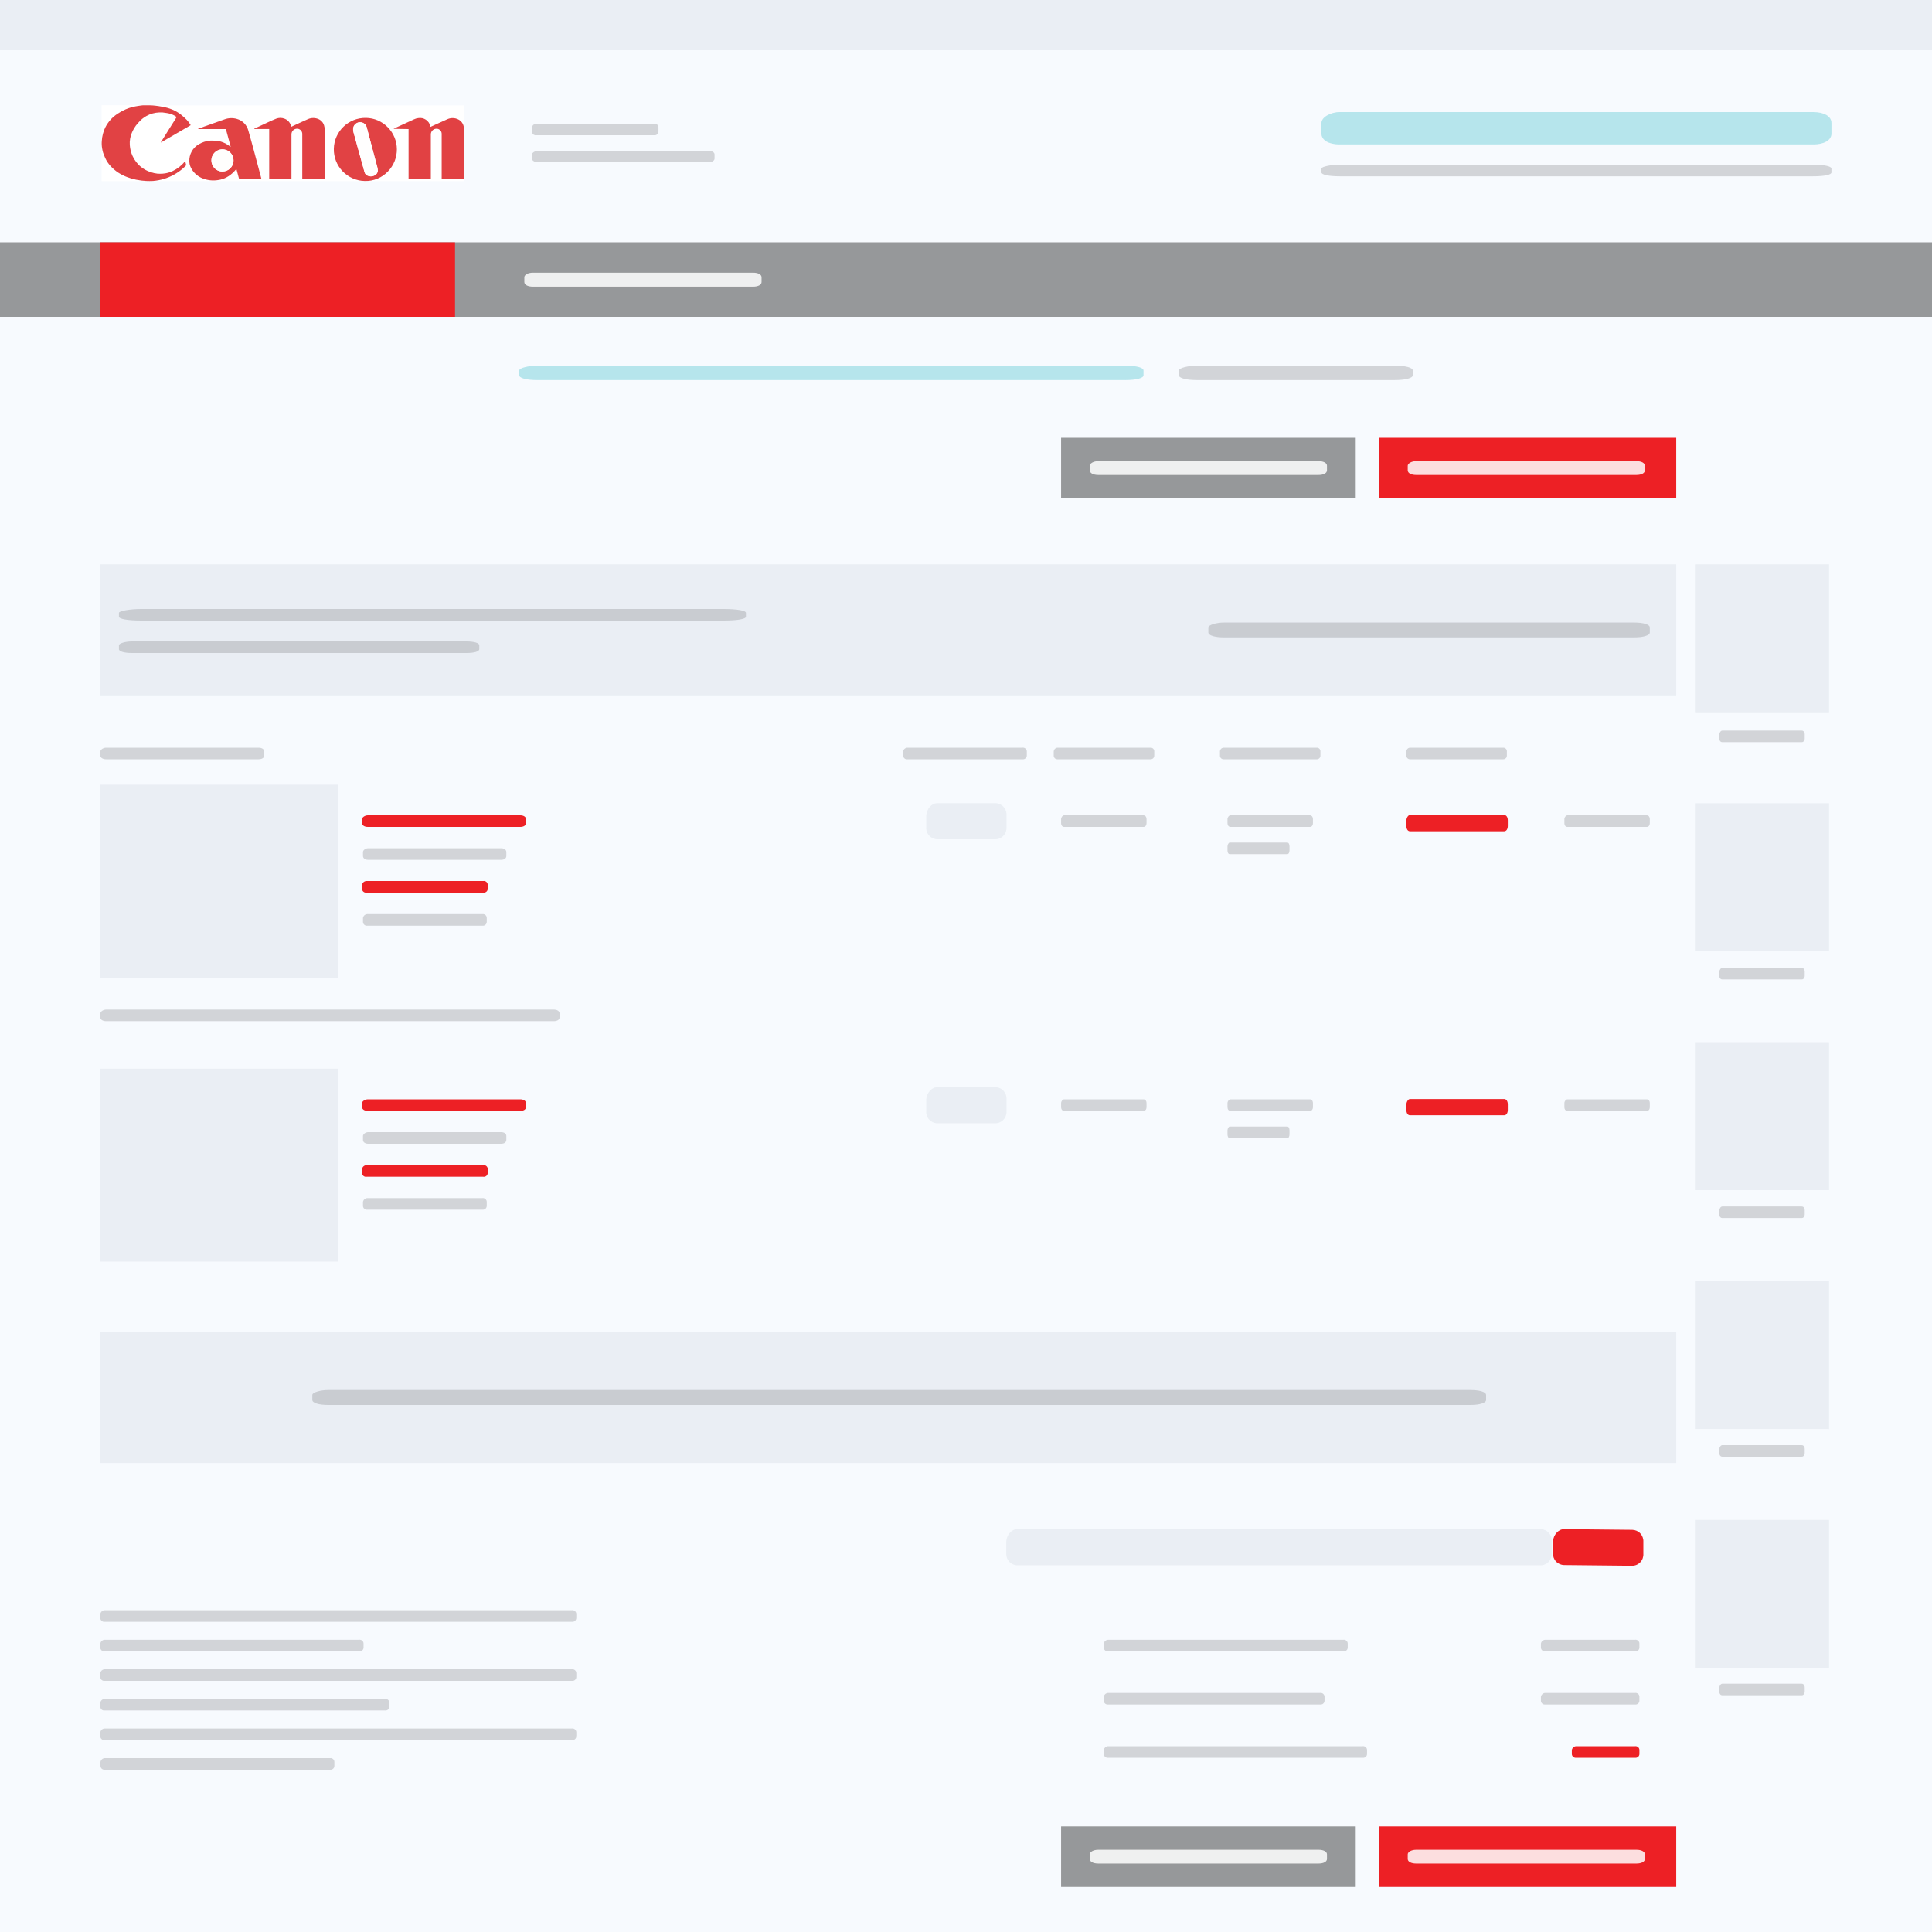
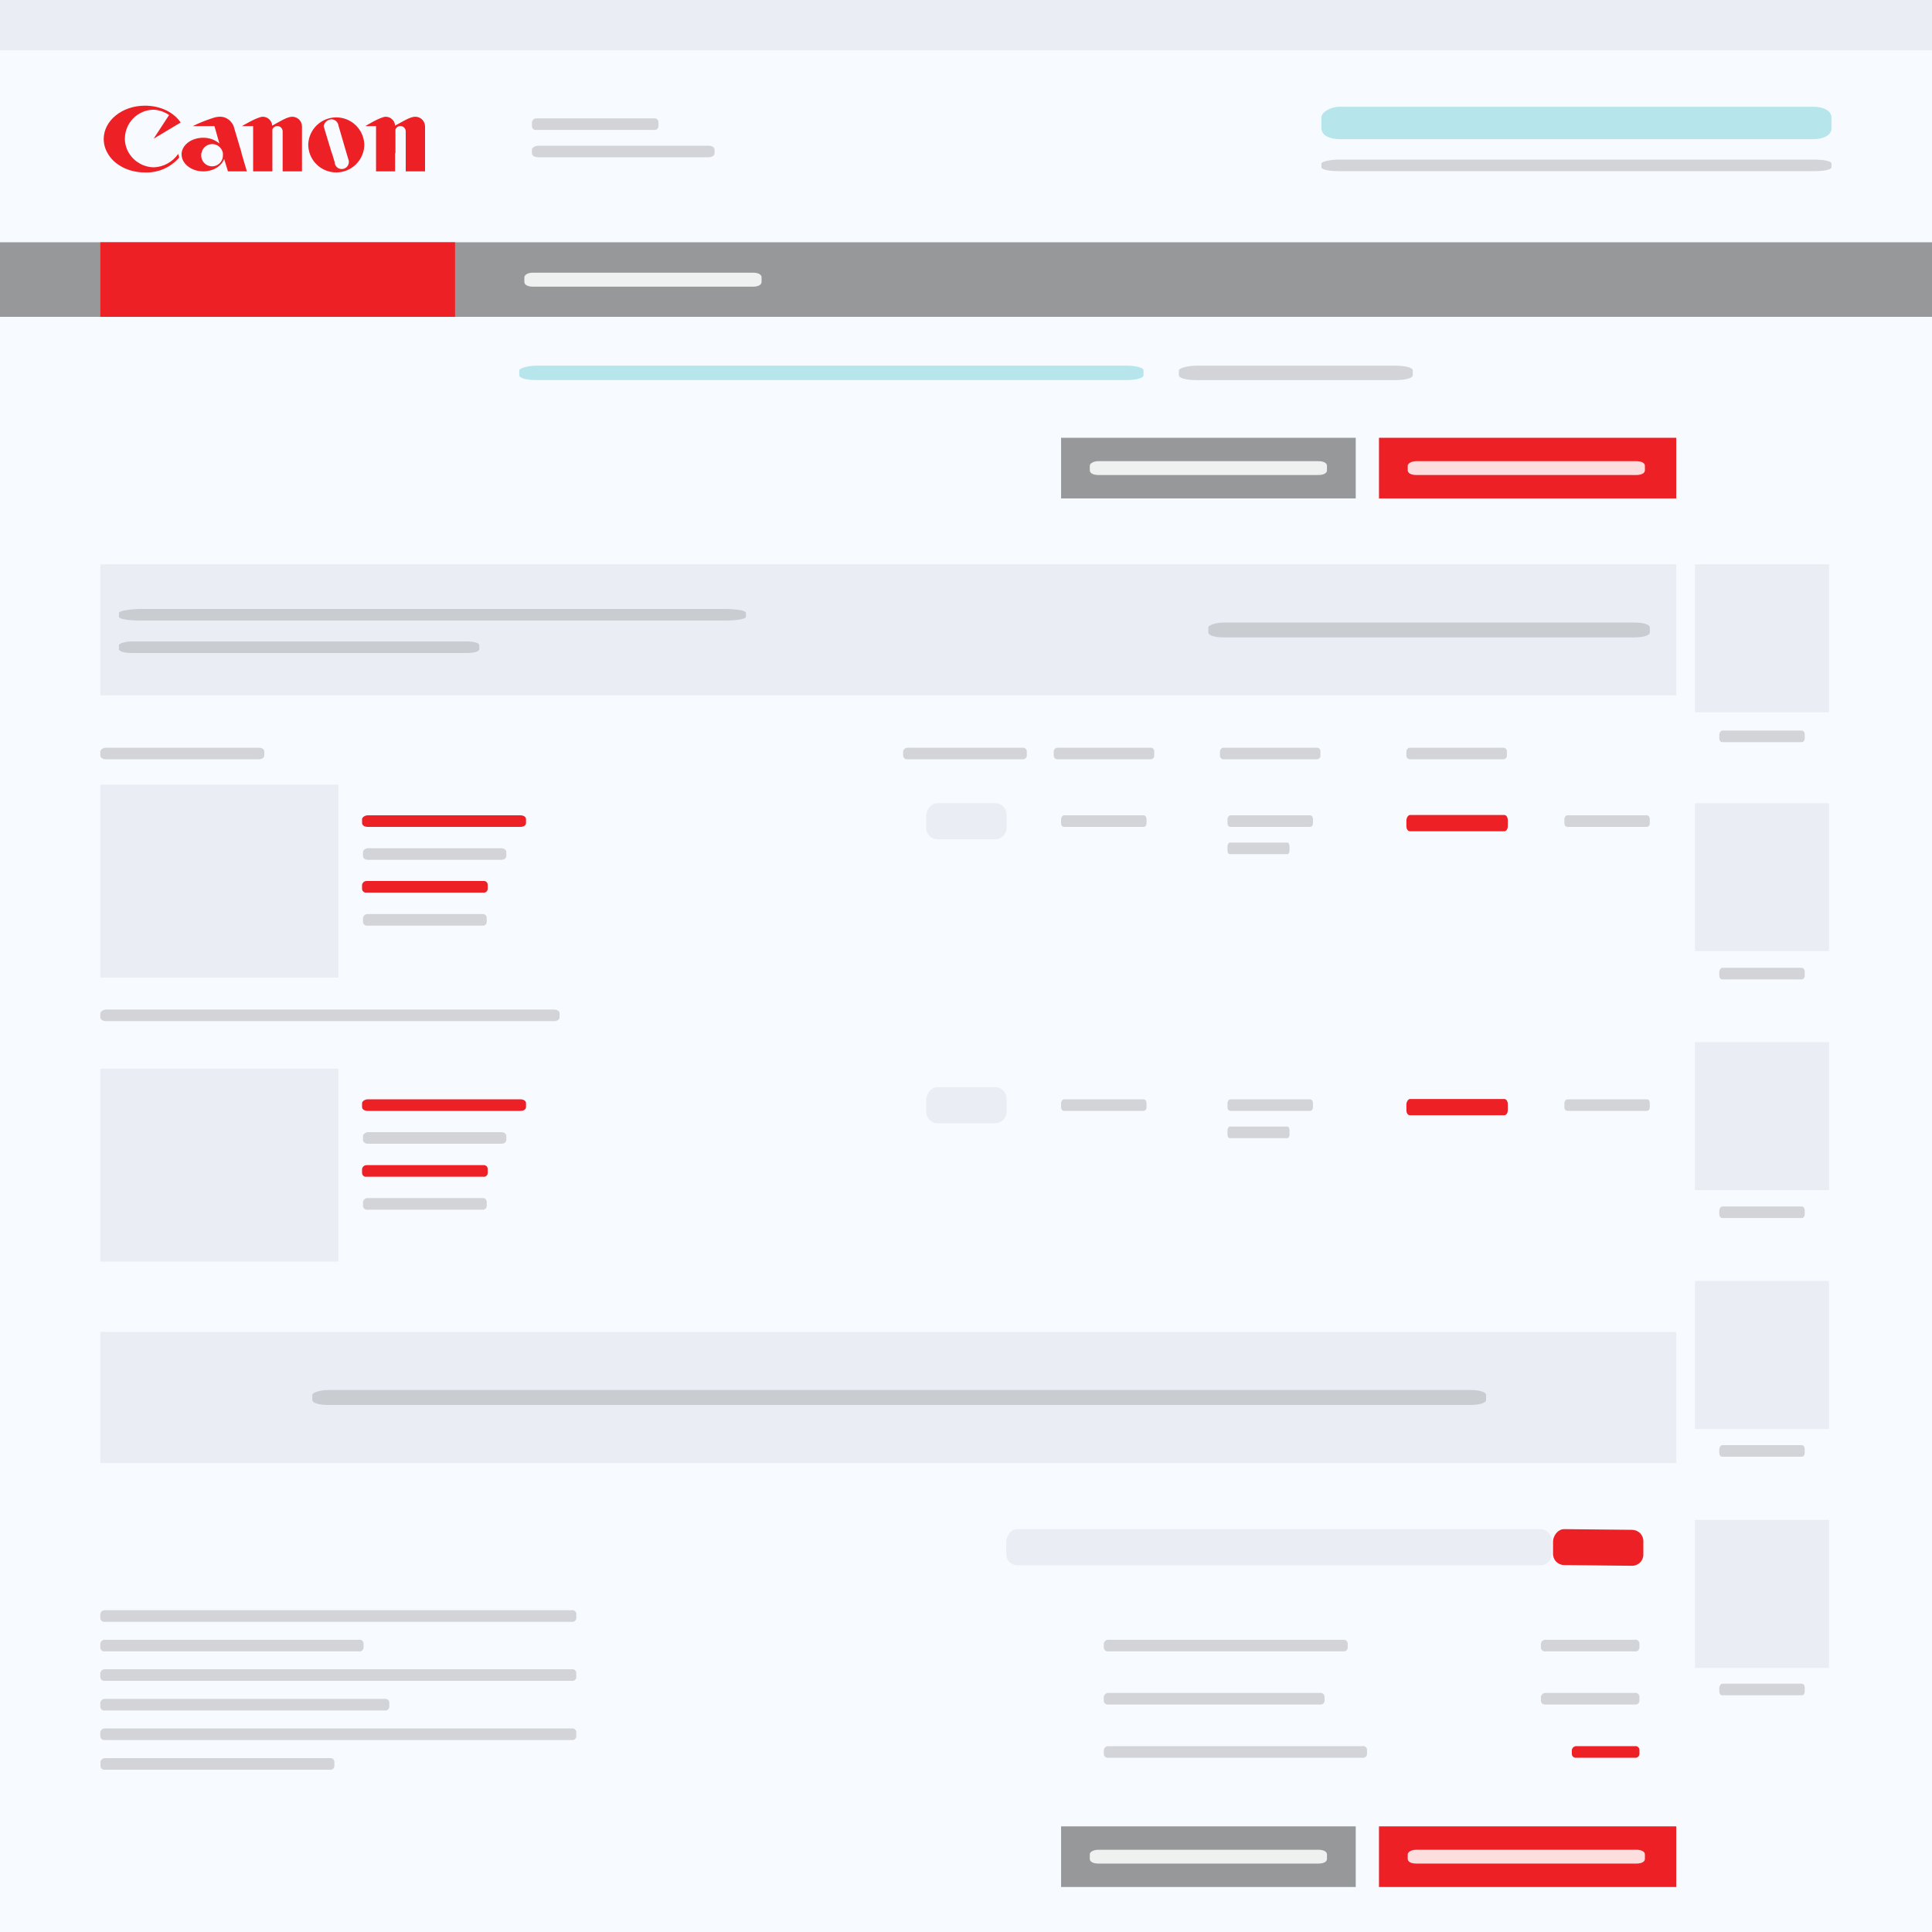
<svg xmlns="http://www.w3.org/2000/svg" width="500" height="500">
  <g data-name="Layer 5">
    <path fill="#fff" d="M0 0h500v500H0z" />
    <path fill="#f7fafe" d="M0 0h500v500H0z" />
  </g>
  <g data-name="Canon">
    <path fill="#d6dde6" d="M0 0h500v13H0z" opacity=".4" />
    <path fill="#353535" d="M0 62.7h500V82H0z" opacity=".5" />
    <path fill="#d6dde6" d="M25.97 146.04h407.84v33.93H25.97zM25.97 344.7h407.84v33.93H25.97zM25.97 203.08H87.6V253H25.97zM438.66 146.04h34.69v38.3h-34.69zM438.66 207.87h34.69v38.3h-34.69zM438.66 269.7h34.69V308h-34.69zM438.66 331.52h34.69v38.3h-34.69zM438.66 393.35h34.69v38.3h-34.69z" opacity=".4" />
-     <path fill="#55c6d3" d="M346.7 29h122.56c2.83 0 4.72 1.12 4.72 2.79v2.8c0 1.68-1.89 2.79-4.72 2.79H346.7c-2.82 0-4.71-1.11-4.71-2.79v-2.8c.01-1.44 2.36-2.79 4.71-2.79zM139.1 94.63h152.13c2.82 0 4.71.5 4.71 1.24v1.25c0 .75-1.89 1.25-4.71 1.25H139.1c-2.83 0-4.72-.5-4.72-1.25v-1.25c0-.62 2.36-1.24 4.72-1.24z" opacity=".4" style="isolation:isolate" />
-     <path fill="#7b7c81" d="M309.81 94.63h51.09c2.83 0 4.72.5 4.72 1.24v1.25c0 .75-1.89 1.25-4.72 1.25h-51.09c-2.83 0-4.72-.5-4.72-1.25v-1.25c0-.62 2.36-1.24 4.72-1.24zM346.7 42.62h122.56c2.83 0 4.72.41 4.72 1v1c0 .62-1.89 1-4.72 1H346.7c-2.82 0-4.71-.41-4.71-1v-1c.01-.49 2.36-1 4.71-1zM139.35 39h43.9c1 0 1.68.41 1.68 1v1c0 .61-.67 1-1.68 1h-43.9c-1 0-1.69-.41-1.69-1v-1c0-.47.85-1 1.69-1zM36.58 157.6h150.67c3.48 0 5.8.41 5.8 1v1c0 .62-2.32 1-5.8 1H36.58c-3.48 0-5.8-.41-5.8-1v-1c0-.49 2.9-1 5.8-1zM34.11 166h86.6c2 0 3.33.41 3.33 1v1c0 .62-1.33 1-3.33 1h-86.6c-2 0-3.33-.41-3.33-1v-1c0-.49 1.67-1 3.33-1zM27.48 193.5h39.4c.91 0 1.52.41 1.52 1v1c0 .62-.61 1-1.52 1h-39.4c-.91 0-1.52-.41-1.52-1v-1c.04-.5.76-1 1.52-1zM27.48 261.27h115.83c.91 0 1.51.41 1.51 1v1c0 .61-.6 1-1.51 1H27.48c-.91 0-1.52-.41-1.52-1v-1c.04-.49.76-1 1.52-1z" opacity=".3" />
+     <path fill="#55c6d3" d="M139.1 94.63h152.13c2.82 0 4.71.5 4.71 1.24v1.25c0 .75-1.89 1.25-4.71 1.25H139.1c-2.83 0-4.72-.5-4.72-1.25v-1.25c0-.62 2.36-1.24 4.72-1.24z" opacity=".4" style="isolation:isolate" />
+     <path fill="#7b7c81" d="M309.81 94.63h51.09c2.83 0 4.72.5 4.72 1.24v1.25c0 .75-1.89 1.25-4.72 1.25h-51.09c-2.83 0-4.72-.5-4.72-1.25v-1.25c0-.62 2.36-1.24 4.72-1.24zM36.58 157.6h150.67c3.48 0 5.8.41 5.8 1v1c0 .62-2.32 1-5.8 1H36.58c-3.48 0-5.8-.41-5.8-1v-1c0-.49 2.9-1 5.8-1zM34.11 166h86.6c2 0 3.33.41 3.33 1v1c0 .62-1.33 1-3.33 1h-86.6c-2 0-3.33-.41-3.33-1v-1c0-.49 1.67-1 3.33-1zM27.48 193.5h39.4c.91 0 1.52.41 1.52 1v1c0 .62-.61 1-1.52 1h-39.4c-.91 0-1.52-.41-1.52-1v-1c.04-.5.76-1 1.52-1zM27.48 261.27h115.83c.91 0 1.51.41 1.51 1v1c0 .61-.6 1-1.51 1H27.48c-.91 0-1.52-.41-1.52-1v-1c.04-.49.76-1 1.52-1z" opacity=".3" />
    <path fill="#ed2025" d="M95.21 211h39.41c.91 0 1.51.41 1.51 1v1c0 .62-.6 1-1.51 1H95.21c-.91 0-1.51-.41-1.51-1v-1c0-.49.75-1 1.51-1zM364.91 210.92h24.37c.56 0 .94.56.94 1.4v1.41c0 .84-.38 1.4-.94 1.4h-24.37c-.57 0-.94-.56-.94-1.4v-1.41c.03-.7.47-1.4.94-1.4zM94.86 228h30.2a1 1 0 0 1 1.16 1v1a1 1 0 0 1-1.16 1h-30.2a1 1 0 0 1-1.16-1v-1a1.18 1.18 0 0 1 1.16-1z" />
-     <path fill="#7b7c81" d="M234.86 193.5h29.74a1 1 0 0 1 1.14 1v1a1 1 0 0 1-1.14 1h-29.74a1 1 0 0 1-1.14-1v-1a1.17 1.17 0 0 1 1.14-1zM95.27 219.52h34.44c.8 0 1.33.41 1.33 1v1c0 .62-.53 1-1.33 1H95.27c-.8 0-1.33-.41-1.33-1v-1c0-.52.67-1 1.33-1zM275.4 211h20.53c.47 0 .79.41.79 1v1c0 .62-.32 1-.79 1H275.4c-.48 0-.79-.4-.79-1v-1c0-.49.39-1 .79-1zM318.46 211H339c.47 0 .79.41.79 1v1c0 .62-.32 1-.79 1h-20.54c-.48 0-.79-.4-.79-1v-1c0-.49.39-1 .79-1zM405.65 211h20.53c.47 0 .79.41.79 1v1c0 .62-.32 1-.79 1h-20.53c-.48 0-.79-.4-.79-1v-1c0-.49.39-1 .79-1zM445.74 189.07h20.53c.47 0 .79.41.79 1v1c0 .61-.32 1-.79 1h-20.53c-.48 0-.79-.41-.79-1v-1c.05-.49.39-1 .79-1zM445.74 250.47h20.53c.47 0 .79.41.79 1v1c0 .61-.32 1-.79 1h-20.53c-.48 0-.79-.41-.79-1v-1c.05-.47.39-1 .79-1zM445.74 312.23h20.53c.47 0 .79.4.79 1v1c0 .61-.32 1-.79 1h-20.53c-.48 0-.79-.41-.79-1v-1c.05-.49.39-1 .79-1zM445.74 374h20.53c.47 0 .79.41.79 1v1c0 .61-.32 1-.79 1h-20.53c-.48 0-.79-.41-.79-1v-1c.05-.5.39-1 .79-1zM445.74 435.74h20.53c.47 0 .79.41.79 1v1c0 .61-.32 1-.79 1h-20.53c-.48 0-.79-.41-.79-1v-1c.05-.49.39-1 .79-1zM318.24 218.05h14.9c.35 0 .58.41.58 1v1c0 .61-.23 1-.58 1h-14.9c-.34 0-.57-.41-.57-1v-1c0-.49.33-1 .57-1zM95.09 236.56h29.74a1 1 0 0 1 1.14 1v1a1 1 0 0 1-1.14 1H95.09a1 1 0 0 1-1.15-1v-1a1.18 1.18 0 0 1 1.15-1zM273.63 193.5h24.16a.92.92 0 0 1 .93 1v1a.93.93 0 0 1-.93 1h-24.16a.93.93 0 0 1-.93-1v-1a1.06 1.06 0 0 1 .93-1zM316.65 193.5h24.15a.92.92 0 0 1 .93 1v1a.93.93 0 0 1-.93 1h-24.15a.93.93 0 0 1-.93-1v-1a1 1 0 0 1 .93-1zM364.9 193.5h24.15a.92.92 0 0 1 .93 1v1a.93.93 0 0 1-.93 1H364.9a.93.93 0 0 1-.93-1v-1a1 1 0 0 1 .93-1zM316.8 161.11h106.09c2.44 0 4.08.51 4.08 1.28v1.29c0 .77-1.64 1.28-4.08 1.28H316.8c-2.45 0-4.08-.51-4.08-1.28v-1.29c0-.64 2.04-1.28 4.08-1.28zM84.92 359.74h295.6c2.45 0 4.08.51 4.08 1.29v1.28c0 .77-1.63 1.29-4.08 1.29H84.92c-2.45 0-4.09-.52-4.09-1.29V361c0-.62 2.04-1.26 4.09-1.26zM138.83 32h30.41a1 1 0 0 1 1.17 1v1a1 1 0 0 1-1.17 1h-30.41a1 1 0 0 1-1.17-1v-1a1.19 1.19 0 0 1 1.17-1z" opacity=".3" />
+     <path fill="#7b7c81" d="M234.86 193.5h29.74a1 1 0 0 1 1.14 1v1a1 1 0 0 1-1.14 1h-29.74a1 1 0 0 1-1.14-1v-1a1.17 1.17 0 0 1 1.14-1zM95.27 219.52h34.44c.8 0 1.33.41 1.33 1v1c0 .62-.53 1-1.33 1H95.27c-.8 0-1.33-.41-1.33-1v-1c0-.52.67-1 1.33-1zM275.4 211h20.53c.47 0 .79.41.79 1v1c0 .62-.32 1-.79 1H275.4c-.48 0-.79-.4-.79-1v-1c0-.49.39-1 .79-1zM318.46 211H339c.47 0 .79.41.79 1v1c0 .62-.32 1-.79 1h-20.54c-.48 0-.79-.4-.79-1v-1c0-.49.39-1 .79-1zM405.65 211h20.53c.47 0 .79.41.79 1v1c0 .62-.32 1-.79 1h-20.53c-.48 0-.79-.4-.79-1v-1c0-.49.39-1 .79-1zM445.74 189.07h20.53c.47 0 .79.41.79 1v1c0 .61-.32 1-.79 1h-20.53c-.48 0-.79-.41-.79-1v-1c.05-.49.39-1 .79-1zM445.74 250.47h20.53c.47 0 .79.41.79 1v1c0 .61-.32 1-.79 1h-20.53c-.48 0-.79-.41-.79-1v-1c.05-.47.39-1 .79-1zM445.74 312.23h20.53c.47 0 .79.4.79 1v1c0 .61-.32 1-.79 1h-20.53c-.48 0-.79-.41-.79-1v-1c.05-.49.39-1 .79-1zM445.74 374h20.53c.47 0 .79.41.79 1v1c0 .61-.32 1-.79 1h-20.53c-.48 0-.79-.41-.79-1v-1c.05-.5.39-1 .79-1zM445.74 435.74h20.53c.47 0 .79.41.79 1v1c0 .61-.32 1-.79 1h-20.53c-.48 0-.79-.41-.79-1v-1c.05-.49.39-1 .79-1zM318.24 218.05h14.9c.35 0 .58.41.58 1v1c0 .61-.23 1-.58 1h-14.9c-.34 0-.57-.41-.57-1v-1c0-.49.33-1 .57-1zM95.09 236.56h29.74a1 1 0 0 1 1.14 1v1a1 1 0 0 1-1.14 1H95.09a1 1 0 0 1-1.15-1v-1a1.18 1.18 0 0 1 1.15-1zM273.63 193.5h24.16a.92.92 0 0 1 .93 1v1a.93.93 0 0 1-.93 1h-24.16a.93.93 0 0 1-.93-1v-1a1.06 1.06 0 0 1 .93-1zM316.65 193.5h24.15a.92.92 0 0 1 .93 1v1a.93.93 0 0 1-.93 1h-24.15a.93.93 0 0 1-.93-1v-1a1 1 0 0 1 .93-1zM364.9 193.5h24.15a.92.92 0 0 1 .93 1v1a.93.93 0 0 1-.93 1H364.9a.93.93 0 0 1-.93-1v-1a1 1 0 0 1 .93-1zM316.8 161.11h106.09c2.44 0 4.08.51 4.08 1.28v1.29c0 .77-1.64 1.28-4.08 1.28H316.8c-2.45 0-4.08-.51-4.08-1.28v-1.29c0-.64 2.04-1.28 4.08-1.28zM84.92 359.74h295.6c2.45 0 4.08.51 4.08 1.29v1.28c0 .77-1.63 1.29-4.08 1.29H84.92c-2.45 0-4.09-.52-4.09-1.29V361c0-.62 2.04-1.26 4.09-1.26z" opacity=".3" />
+     <path fill="#55c6d3" d="M346.7 27.63h122.56c2.83 0 4.72 1.12 4.72 2.79v2.8c0 1.68-1.89 2.79-4.72 2.79H346.7c-2.82 0-4.71-1.11-4.71-2.79v-2.8c.01-1.42 2.36-2.79 4.71-2.79z" opacity=".4" style="isolation:isolate" />
+     <path fill="#7b7c81" d="M346.7 41.3h122.56c2.83 0 4.72.41 4.72 1v1c0 .62-1.89 1-4.72 1H346.7c-2.82 0-4.71-.41-4.71-1v-1c.01-.49 2.36-1 4.71-1zM139.35 37.7h43.9c1 0 1.68.41 1.68 1v1c0 .61-.67 1-1.68 1h-43.9c-1 0-1.69-.41-1.69-1v-1c0-.49.85-1 1.69-1zM138.83 30.63h30.41a1 1 0 0 1 1.17 1v1a1 1 0 0 1-1.17 1h-30.41a1 1 0 0 1-1.17-1v-1a1.19 1.19 0 0 1 1.17-1z" opacity=".3" />
    <path fill="#ed2025" d="M25.97 62.7h91.79V82H25.97zM356.88 113.3h76.93v15.69h-76.93z" />
    <path fill="#353535" d="M274.61 113.3h76.25v15.69h-76.25z" opacity=".5" />
-     <g data-name="cGhfKF.tif">
-       <path fill="#fff" d="M120.1 46.3v.56H26.29V27.23h10.78l-.52.05c-.51.08-1 .14-1.52.24a11.52 11.52 0 0 0-3.27 1.17c-.44.24-.88.49-1.29.76a9 9 0 0 0-3.22 3.58 9.17 9.17 0 0 0-.89 3.45 7.49 7.49 0 0 0 .09 2 9.07 9.07 0 0 0 .24 1.06c.16.46.35.9.54 1.35a7.56 7.56 0 0 0 1.35 2.06 12 12 0 0 0 .88.87 9.72 9.72 0 0 0 1.25.94 12 12 0 0 0 2.29 1.1 13.18 13.18 0 0 0 2.31.64c.45.09.9.16 1.36.22s.82.1 1.24.11 1.15 0 1.73 0a14.43 14.43 0 0 0 1.47-.2 13.35 13.35 0 0 0 5.14-2.15 11.76 11.76 0 0 0 1.94-1.65s.07-.08.06-.12c-.08-.33-.16-.66-.25-1l-.07.07a9.12 9.12 0 0 1-3.14 2.47 7.22 7.22 0 0 1-2.65.69 9.7 9.7 0 0 1-1.32 0 8 8 0 0 1-1.74-.39 7.71 7.71 0 0 1-2.78-1.57 7.49 7.49 0 0 1-1-1.08 7.79 7.79 0 0 1-.93-1.54 8.08 8.08 0 0 1-.71-2.81 7 7 0 0 1 .08-1.65 8.08 8.08 0 0 1 1-2.64 7.9 7.9 0 0 1 1.1-1.48 9.46 9.46 0 0 1 1-1 8.21 8.21 0 0 1 1.1-.75 7 7 0 0 1 1.65-.68 7.61 7.61 0 0 1 1.72-.26 5.1 5.1 0 0 1 .78 0c.41.05.81.1 1.21.17a6 6 0 0 1 2 .69c.17.1.32.22.49.33-.12.18-.22.35-.32.52l-1.65 2.62-1.82 2.8-.42.69.62-.36 1.84-1.07 1.72-1 1.86-1.09 1.62-.94v-.11a7.9 7.9 0 0 0-1-1.31 15 15 0 0 0-1.43-1.33 9.54 9.54 0 0 0-2.22-1.31 11.9 11.9 0 0 0-2.7-.76c-.57-.1-1.14-.19-1.72-.26s-1-.07-1.51-.1h-.06 81.5v5.6a2.61 2.61 0 0 0-1.45-1.92 3.27 3.27 0 0 0-2.75-.06c-1.14.47-2.25 1-3.36 1.52l-1.08.5v-.19a2.75 2.75 0 0 0-3.15-2.1 3.5 3.5 0 0 0-1.1.33L102.44 33l-.59.29 3.9.06v12.94h5.76v-.14-11.43a1.47 1.47 0 0 1 1.65-1.4 1.33 1.33 0 0 1 1.16 1.36V46.3h5.79zM51.23 33.35H58.45L59.69 38l-.62-.44a6.61 6.61 0 0 0-2.62-1.1 8.42 8.42 0 0 0-1-.08 10.92 10.92 0 0 0-1.28 0 7.21 7.21 0 0 0-2.65.88A4.92 4.92 0 0 0 49 41.85a3.9 3.9 0 0 0 .23 1.15 5.65 5.65 0 0 0 3.33 3.15 7.57 7.57 0 0 0 3.89.38 6.64 6.64 0 0 0 2.13-.68 7.76 7.76 0 0 0 2.12-1.66c.16-.17.31-.35.47-.53l.66 2.45c0 .09.06.12.16.12h5.67l-.12-.48c-.6-2.23-1.18-4.45-1.78-6.67-.49-1.8-1-3.59-1.49-5.38a4.25 4.25 0 0 0-3-3 5.1 5.1 0 0 0-3.18.14c-1.77.61-3.53 1.24-5.29 1.87zm14.57 0H69.66v12.9h5.76V34.72a1.45 1.45 0 0 1 1.66-1.4 1.35 1.35 0 0 1 1.14 1.35v11.62H84V33a.55.55 0 0 0 0-.18 2.59 2.59 0 0 0-1.48-2 3.36 3.36 0 0 0-2.79 0c-1.15.49-2.28 1-3.43 1.56l-.94.44v-.22a2.63 2.63 0 0 0-1.69-1.91 2.93 2.93 0 0 0-2.14 0c-.71.28-1.41.6-2.1.92L65.8 33.3zm29-2.82a8.16 8.16 0 1 0-.35 16.32 8.16 8.16 0 0 0 8.26-9 7.84 7.84 0 0 0-2.36-4.9 8 8 0 0 0-5.6-2.44z" />
-       <path fill="#e14244" d="M41.58 36.91l.42-.69 1.75-2.8 1.65-2.62c.1-.17.2-.34.32-.52-.17-.11-.32-.23-.49-.33a6 6 0 0 0-2-.69c-.4-.07-.8-.12-1.21-.17a5.1 5.1 0 0 0-.78 0 7.61 7.61 0 0 0-1.72.26 7 7 0 0 0-1.65.68 8.21 8.21 0 0 0-1.1.75 9.46 9.46 0 0 0-1 1 7.9 7.9 0 0 0-1.1 1.48 8.08 8.08 0 0 0-1 2.64 7 7 0 0 0-.08 1.65 8.08 8.08 0 0 0 .71 2.81 7.79 7.79 0 0 0 .93 1.54 7.49 7.49 0 0 0 1 1.08 7.71 7.71 0 0 0 2.78 1.57 8 8 0 0 0 1.74.39 9.7 9.7 0 0 0 1.32 0 7.22 7.22 0 0 0 2.65-.69 9.12 9.12 0 0 0 3.14-2.47l.07-.07c.09.34.17.67.25 1 0 0 0 .09-.06.12a11.76 11.76 0 0 1-1.94 1.65 13.35 13.35 0 0 1-5.14 2.15 14.43 14.43 0 0 1-1.47.2c-.58 0-1.16.05-1.73 0s-.83-.06-1.24-.11-.91-.13-1.36-.22a13.18 13.18 0 0 1-2.24-.64 12 12 0 0 1-2.3-1.13 9.72 9.72 0 0 1-1.25-.94 12 12 0 0 1-.88-.87 7.56 7.56 0 0 1-1.35-2.06c-.19-.45-.38-.89-.54-1.35a9.07 9.07 0 0 1-.24-1.06 7.49 7.49 0 0 1-.09-2 9.17 9.17 0 0 1 .89-3.45 9 9 0 0 1 3.22-3.58c.41-.27.85-.52 1.29-.76A11.52 11.52 0 0 1 35 27.54c.5-.1 1-.16 1.52-.24l.52-.05H38.7c.5 0 1 .05 1.51.1s1.15.16 1.72.26a11.9 11.9 0 0 1 2.7.76 9.54 9.54 0 0 1 2.22 1.31A15 15 0 0 1 48.31 31a7.9 7.9 0 0 1 1 1.31v.11l-1.62.94-1.89 1.1-1.72 1-1.84 1.07-.62.36z" />
-       <path fill="#e14143" d="M120.1 46.3h-5.79V34.68a1.33 1.33 0 0 0-1.16-1.36 1.47 1.47 0 0 0-1.65 1.4v11.57h-5.76V33.4l-3.9-.06.59-.29 4.7-2.16a3.5 3.5 0 0 1 1.1-.33 2.75 2.75 0 0 1 3.15 2.1v.19l1.08-.5c1.11-.51 2.22-1 3.36-1.52a3.27 3.27 0 0 1 2.75.06 2.61 2.61 0 0 1 1.45 1.92zM65.8 33.3l3.58-1.67c.69-.32 1.39-.64 2.1-.92a2.93 2.93 0 0 1 2.14 0 2.63 2.63 0 0 1 1.69 1.91v.22l.94-.44c1.15-.52 2.28-1.07 3.43-1.56a3.36 3.36 0 0 1 2.79 0 2.59 2.59 0 0 1 1.48 2A.55.55 0 0 1 84 33v13.29h-5.77V34.67a1.35 1.35 0 0 0-1.14-1.35 1.45 1.45 0 0 0-1.66 1.4v11.57h-5.76v-12.9H65.8z" />
-       <path fill="#e14243" d="M51.23 33.35l1.56-.58c1.76-.63 3.52-1.26 5.29-1.87a5.1 5.1 0 0 1 3.18-.14 4.25 4.25 0 0 1 3 3c.52 1.79 1 3.58 1.49 5.38.6 2.22 1.18 4.44 1.78 6.67l.12.48H62c-.1 0-.13 0-.16-.12l-.66-2.45c-.16.18-.31.36-.47.53a7.76 7.76 0 0 1-2.12 1.66 6.64 6.64 0 0 1-2.13.68 7.57 7.57 0 0 1-3.89-.38A5.65 5.65 0 0 1 49.23 43a3.9 3.9 0 0 1-.23-1.15 4.92 4.92 0 0 1 2.54-4.57 7.21 7.21 0 0 1 2.65-.88 10.92 10.92 0 0 1 1.28 0 8.42 8.42 0 0 1 1 .08 6.61 6.61 0 0 1 2.62 1.1l.62.44-1.25-4.62h-7.21zm6.34 11a2.86 2.86 0 1 0-2.86-2.85 2.87 2.87 0 0 0 2.86 2.89z" />
-       <path fill="#e14244" d="M94.75 30.51a8 8 0 0 1 5.55 2.37 8.16 8.16 0 0 1 .08 11.5 7.92 7.92 0 0 1-6 2.45 8.16 8.16 0 1 1 .35-16.32zm3 13.51c0-.21-.05-.43-.11-.64L94.92 33a2 2 0 0 0-.53-.91 1.81 1.81 0 0 0-3 1.21 2.49 2.49 0 0 0 .08.86l.72 2.61c.71 2.59 1.43 5.17 2.15 7.76a1.36 1.36 0 0 0 .76.91 2 2 0 0 0 1.75 0 1.52 1.52 0 0 0 .94-1.44z" />
-       <path fill="#eb8a79" d="M65.8 33.3z" />
-       <path fill="#e87466" d="M51.23 33.35z" />
-       <path fill="#e14244" d="M41.58 36.9z" />
-       <path fill="#fffefd" d="M57.57 44.39a2.86 2.86 0 1 1 2.87-2.8 2.85 2.85 0 0 1-2.87 2.8z" />
-       <path fill="#fffefe" d="M97.79 44a1.52 1.52 0 0 1-.94 1.43 2 2 0 0 1-1.75 0 1.36 1.36 0 0 1-.76-.91c-.72-2.59-1.44-5.17-2.15-7.76l-.72-2.61a2.49 2.49 0 0 1-.08-.86 1.81 1.81 0 0 1 3-1.21 2 2 0 0 1 .53.91l2.76 10.34c.06.26.07.48.11.67z" />
-     </g>
    <path fill="#d6dde6" d="M263.3 395.74h135.4a2.92 2.92 0 0 1 2.88 3.12V402a2.92 2.92 0 0 1-2.88 3.11H263.3a2.92 2.92 0 0 1-2.88-3.11v-3.11c.13-1.59 1.31-3.15 2.88-3.15z" opacity=".4" />
    <path fill="#ed2025" d="M404.8 395.74l17.62.18a2.93 2.93 0 0 1 2.88 3.08v3.11a2.92 2.92 0 0 1-2.88 3.11l-17.62-.18a2.92 2.92 0 0 1-2.88-3.11v-3.11c.13-1.52 1.31-3.08 2.88-3.08z" />
    <path fill="#fff" d="M137.9 70.57h57c1.32 0 2.19.47 2.19 1.19V73c0 .71-.87 1.19-2.19 1.19h-57c-1.32 0-2.2-.48-2.2-1.19v-1.24c0-.6.88-1.19 2.2-1.19zM284.23 119.35h57c1.32 0 2.19.48 2.19 1.19v1.19c0 .72-.87 1.2-2.19 1.2h-57c-1.31 0-2.19-.48-2.19-1.2v-1.19c-.04-.54.88-1.19 2.19-1.19zM366.51 119.35h57c1.31 0 2.19.48 2.19 1.19v1.19c0 .72-.88 1.2-2.19 1.2h-57c-1.31 0-2.19-.48-2.19-1.2v-1.19c0-.54.88-1.19 2.19-1.19z" opacity=".85" />
    <path fill="#ed2025" d="M356.88 472.66h76.93v15.69h-76.93z" />
    <path fill="#353535" d="M274.61 472.66h76.25v15.69h-76.25z" opacity=".5" />
    <path fill="#fff" d="M284.23 478.72h57c1.32 0 2.19.48 2.19 1.19v1.19c0 .72-.87 1.19-2.19 1.19h-57c-1.31 0-2.19-.47-2.19-1.19v-1.19c-.04-.59.88-1.19 2.19-1.19zM366.51 478.72h57c1.31 0 2.19.48 2.19 1.19v1.19c0 .72-.88 1.19-2.19 1.19h-57c-1.31 0-2.19-.47-2.19-1.19v-1.19c0-.59.88-1.19 2.19-1.19z" opacity=".85" />
    <path fill="#d6dde6" d="M242.6 207.86h15a2.93 2.93 0 0 1 2.88 3.11v3.12a2.92 2.92 0 0 1-2.88 3.11h-15a2.92 2.92 0 0 1-2.89-3.11V211c.14-1.58 1.29-3.14 2.89-3.14zM25.97 276.58H87.6v49.92H25.97z" opacity=".4" />
    <path fill="#ed2025" d="M95.21 284.5h39.41c.91 0 1.51.41 1.51 1v1c0 .62-.6 1-1.51 1H95.21c-.91 0-1.51-.41-1.51-1v-1c0-.5.75-1 1.51-1zM364.91 284.42h24.37c.56 0 .94.56.94 1.4v1.41c0 .84-.38 1.4-.94 1.4h-24.37c-.57 0-.94-.56-.94-1.4v-1.41c.03-.7.47-1.4.94-1.4zM94.86 301.54h30.2a1 1 0 0 1 1.16 1v1a1 1 0 0 1-1.16 1h-30.2a1 1 0 0 1-1.16-1v-1a1.18 1.18 0 0 1 1.16-1z" />
    <path fill="#7b7c81" d="M95.27 293h34.44c.8 0 1.33.41 1.33 1v1c0 .62-.53 1-1.33 1H95.27c-.8 0-1.33-.41-1.33-1v-1c0-.47.67-1 1.33-1zM275.4 284.5h20.53c.47 0 .79.41.79 1v1c0 .62-.32 1-.79 1H275.4c-.48 0-.79-.4-.79-1v-1c0-.5.39-1 .79-1zM318.46 284.5H339c.47 0 .79.41.79 1v1c0 .62-.32 1-.79 1h-20.54c-.48 0-.79-.4-.79-1v-1c0-.5.39-1 .79-1zM405.65 284.5h20.53c.47 0 .79.41.79 1v1c0 .62-.32 1-.79 1h-20.53c-.48 0-.79-.4-.79-1v-1c0-.5.39-1 .79-1zM318.24 291.55h14.9c.35 0 .58.41.58 1v1c0 .61-.23 1-.58 1h-14.9c-.34 0-.57-.41-.57-1v-1c0-.49.33-1 .57-1zM95.09 310.06h29.74a1 1 0 0 1 1.14 1v1a1 1 0 0 1-1.14 1H95.09a1 1 0 0 1-1.15-1v-1a1.18 1.18 0 0 1 1.15-1zM27.11 416.72H148a1 1 0 0 1 1.15 1v1a1 1 0 0 1-1.15 1H27.11a1 1 0 0 1-1.15-1v-1a1.18 1.18 0 0 1 1.15-1zM27.11 424.37h65.83a1 1 0 0 1 1.15 1v1a1 1 0 0 1-1.15 1H27.11a1 1 0 0 1-1.15-1v-1a1.18 1.18 0 0 1 1.15-1zM399.94 424.37h23.19a1 1 0 0 1 1.15 1v1a1 1 0 0 1-1.15 1h-23.19a1 1 0 0 1-1.15-1v-1a1.18 1.18 0 0 1 1.15-1zM399.94 438.13h23.19a1 1 0 0 1 1.15 1v1a1 1 0 0 1-1.15 1h-23.19a1 1 0 0 1-1.15-1v-1a1.18 1.18 0 0 1 1.15-1z" opacity=".3" />
    <path fill="#ed2025" d="M407.94 451.9h15.19a1 1 0 0 1 1.15 1v1a1 1 0 0 1-1.15 1h-15.19a1 1 0 0 1-1.15-1v-1a1.18 1.18 0 0 1 1.15-1z" />
    <path fill="#7b7c81" d="M286.81 424.37h60.83a1 1 0 0 1 1.15 1v1a1 1 0 0 1-1.15 1h-60.83a1 1 0 0 1-1.15-1v-1a1.17 1.17 0 0 1 1.15-1zM286.81 451.9h65.83a1 1 0 0 1 1.15 1v1a1 1 0 0 1-1.15 1h-65.83a1 1 0 0 1-1.15-1v-1a1.17 1.17 0 0 1 1.15-1zM286.81 438.13h54.83a1 1 0 0 1 1.15 1v1a1 1 0 0 1-1.15 1h-54.83a1 1 0 0 1-1.15-1v-1a1.17 1.17 0 0 1 1.15-1zM27.11 432H148a1 1 0 0 1 1.15 1v1a1 1 0 0 1-1.15 1H27.11a1 1 0 0 1-1.15-1v-1a1.18 1.18 0 0 1 1.15-1zM27.11 439.67h72.5a1 1 0 0 1 1.15 1v1a1 1 0 0 1-1.15 1h-72.5a1 1 0 0 1-1.15-1v-1a1.18 1.18 0 0 1 1.15-1zM27.11 447.32H148a1 1 0 0 1 1.15 1v1a1 1 0 0 1-1.15 1H27.11a1 1 0 0 1-1.15-1v-1a1.18 1.18 0 0 1 1.15-1zM27.11 455h58.28a1 1 0 0 1 1.15 1v1a1 1 0 0 1-1.15 1H27.11a1 1 0 0 1-1.11-1v-1a1.18 1.18 0 0 1 1.11-1z" opacity=".3" />
    <path fill="#d6dde6" d="M242.6 281.36h15a2.93 2.93 0 0 1 2.88 3.11v3.12a2.92 2.92 0 0 1-2.88 3.11h-15a2.92 2.92 0 0 1-2.89-3.11v-3.12c.14-1.55 1.29-3.11 2.89-3.11z" opacity=".4" />
+     <path fill="#ed2025" d="M33.39 39.65a7.67 7.67 0 0 0 6.49 3.65 8 8 0 0 0 6.23-3.47l.28.93a11.15 11.15 0 0 1-8.89 3.87c-4.28 0-8-2-9.66-5a7.28 7.28 0 0 1-1-3.65c0-4.77 4.77-8.63 10.66-8.63 4.16 0 7.5 1.78 9.26 4.36l-7 4.18 4-6.12a7.84 7.84 0 0 0-4-1.38 7.52 7.52 0 0 0-7.44 7.49 7.15 7.15 0 0 0 1.07 3.77zm18.69 0a3 3 0 0 0 0 .42 2.81 2.81 0 1 0 5.61 0 3 3 0 0 0 0-.42 2.81 2.81 0 0 0-5.55 0zm10.42 0l1.39 4.7H59l-1-3.22c-.64 1.85-2.82 3.22-5.4 3.22-3.09 0-5.6-2-5.6-4.36v-.34c.22-2.25 2.63-4 5.58-4a6.41 6.41 0 0 1 4.2 1.48l-1.28-4.49h-5.62A38.11 38.11 0 0 1 55 30.57c4.14-1.5 5.46 2.07 5.46 2.07l2.08 7zm15.65 0v4.7h-5V34a1.38 1.38 0 0 0-1.38-1.38 1.39 1.39 0 0 0-1.28.88v10.85h-4.98V32.64h-2.89s4-2.43 5.41-2.43a2.45 2.45 0 0 1 2.41 2.31c1.94-1.05 3.87-2.31 5.19-2.31a2.52 2.52 0 0 1 2.52 2.45v7zm7.76 0l.7 2.31a1.82 1.82 0 0 0 1.83 1.79 1.85 1.85 0 0 0 1.85-1.85 1.55 1.55 0 0 0 0-.22l-.6-2-2.09-7.16a1.85 1.85 0 0 0-1.84-1.64 2.13 2.13 0 0 0-2 1.79l2.12 7zm8 0a7.26 7.26 0 0 1-13.78 0 7.35 7.35 0 0 1-.36-2.28 7.26 7.26 0 0 1 14.51 0 7.17 7.17 0 0 1-.36 2.28zm8.34 0v4.7h-4.93V32.64h-2.77s3.9-2.43 5.29-2.43a2.45 2.45 0 0 1 2.41 2.31c1.94-1.05 3.87-2.31 5.19-2.31a2.52 2.52 0 0 1 2.56 2.45v11.69h-5V34a1.38 1.38 0 0 0-1.38-1.38 1.39 1.39 0 0 0-1.28.88v6.13z" />
  </g>
</svg>
